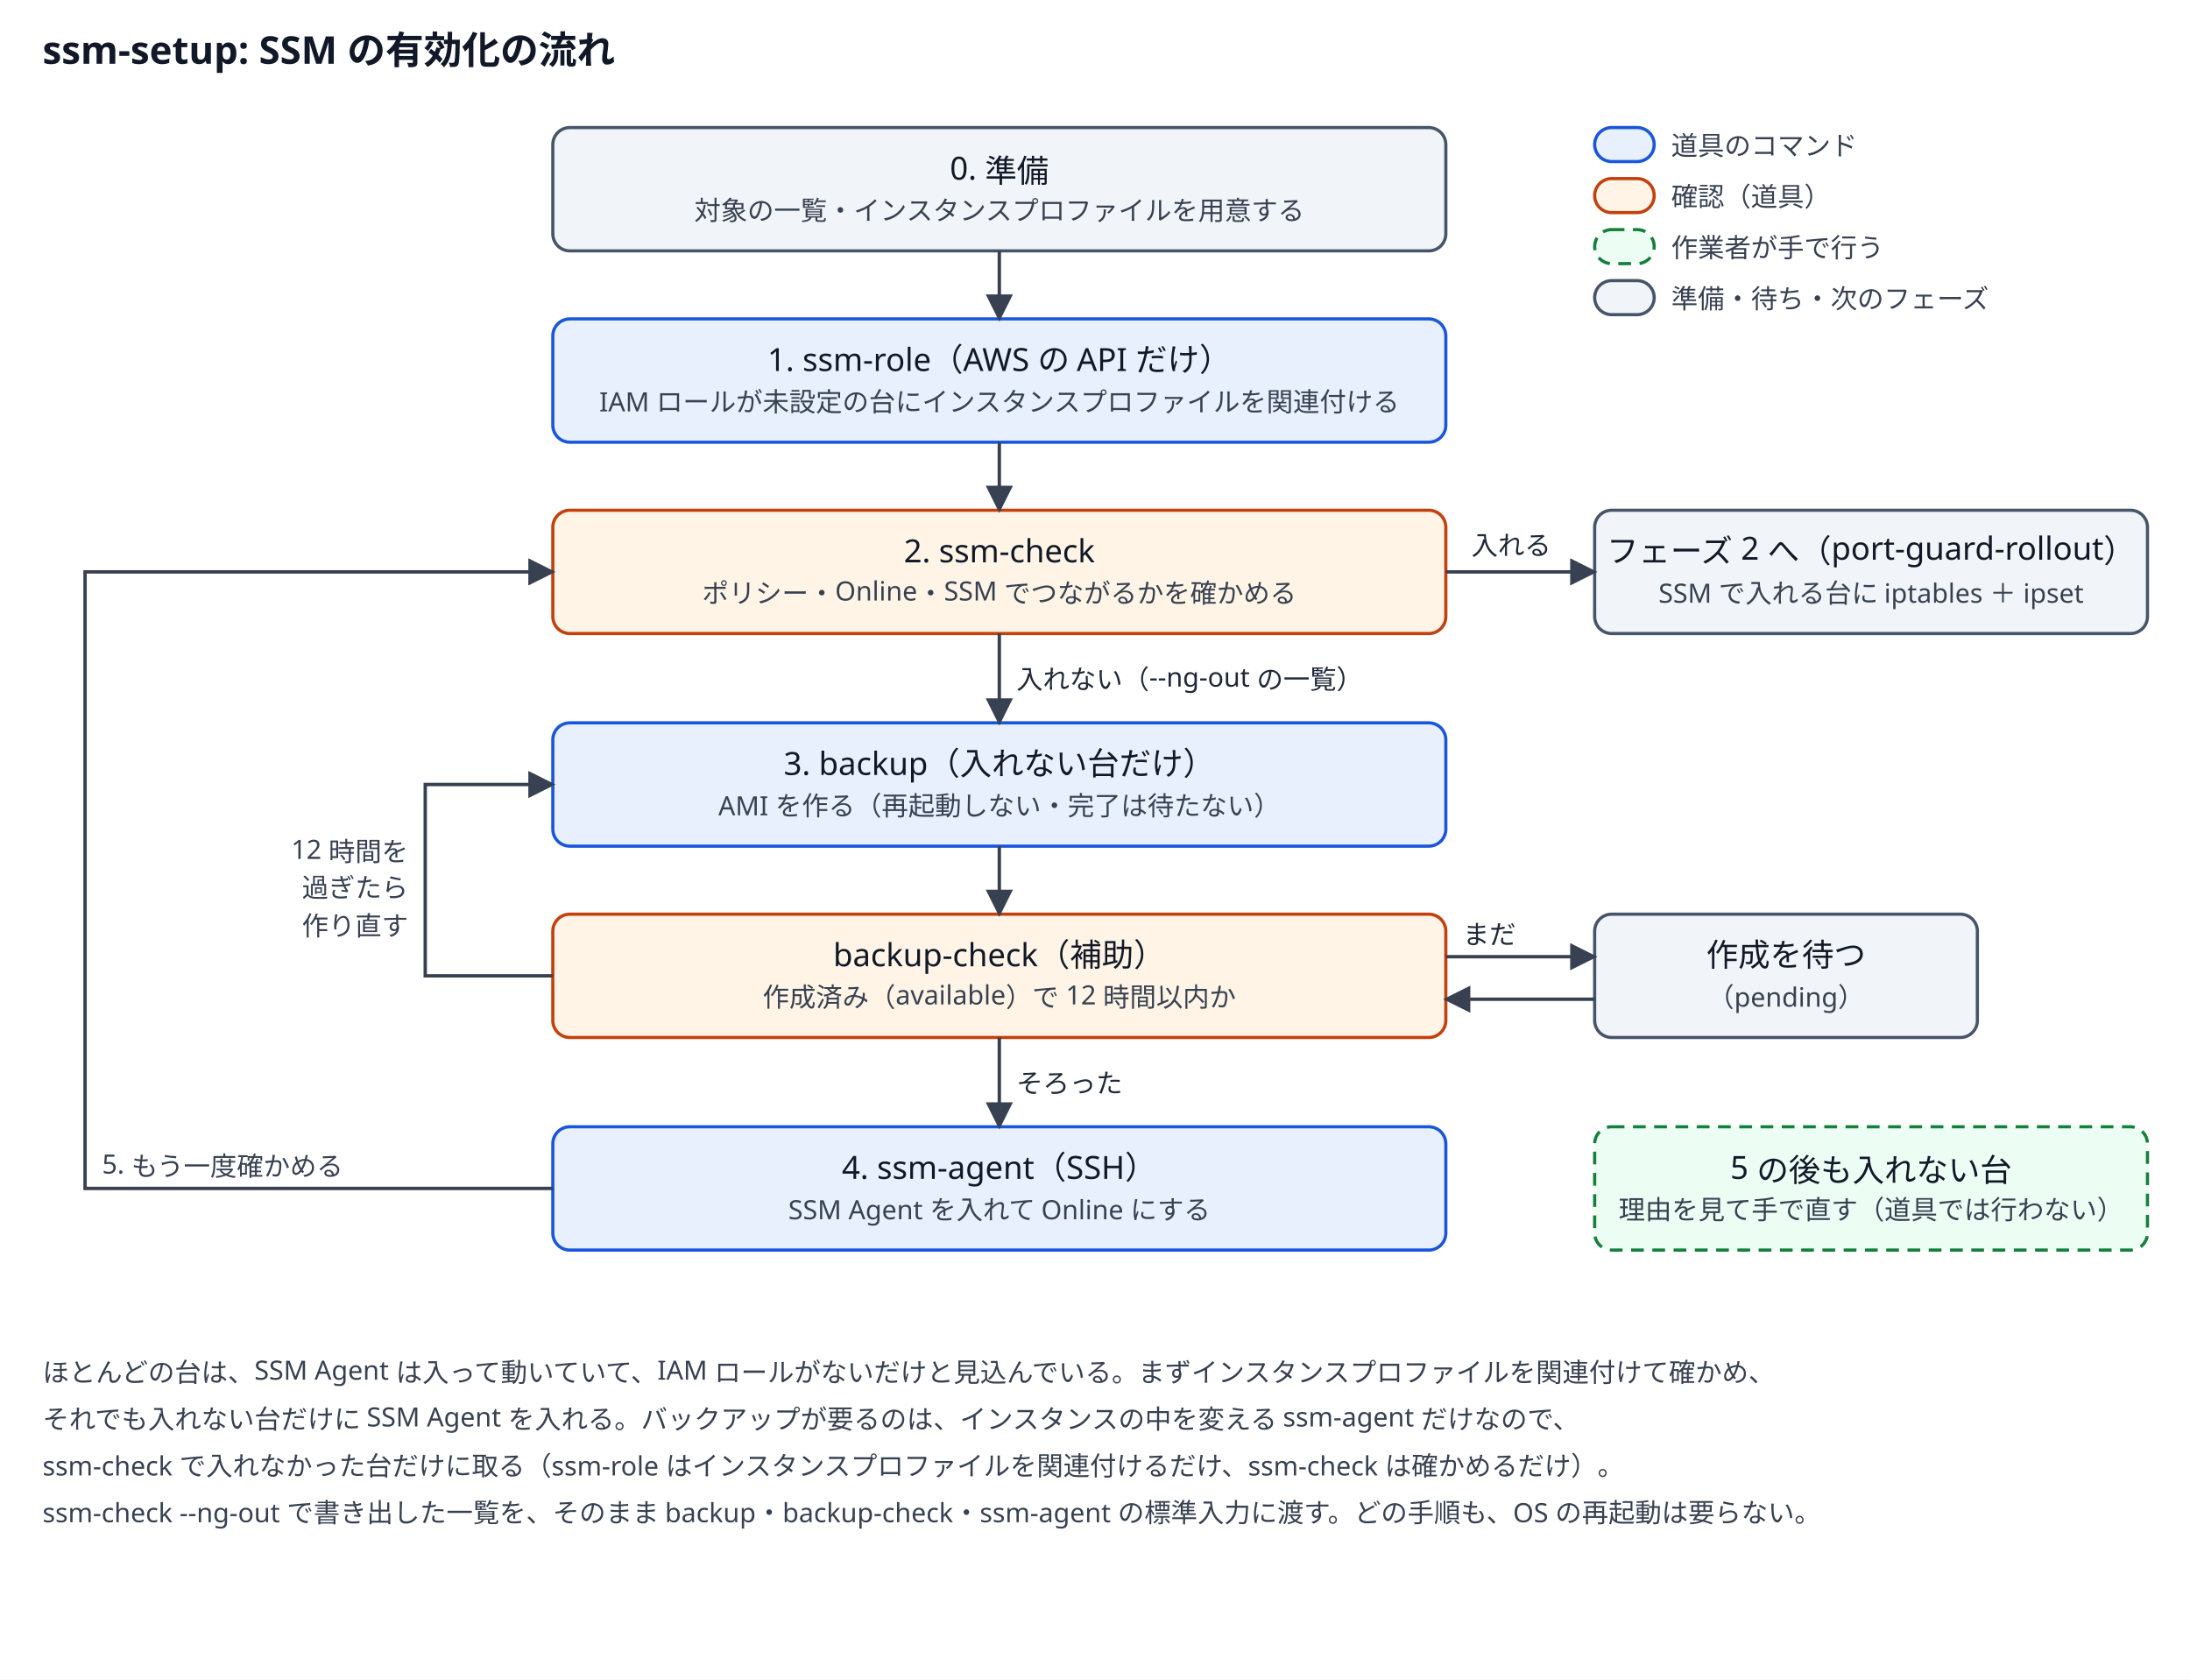
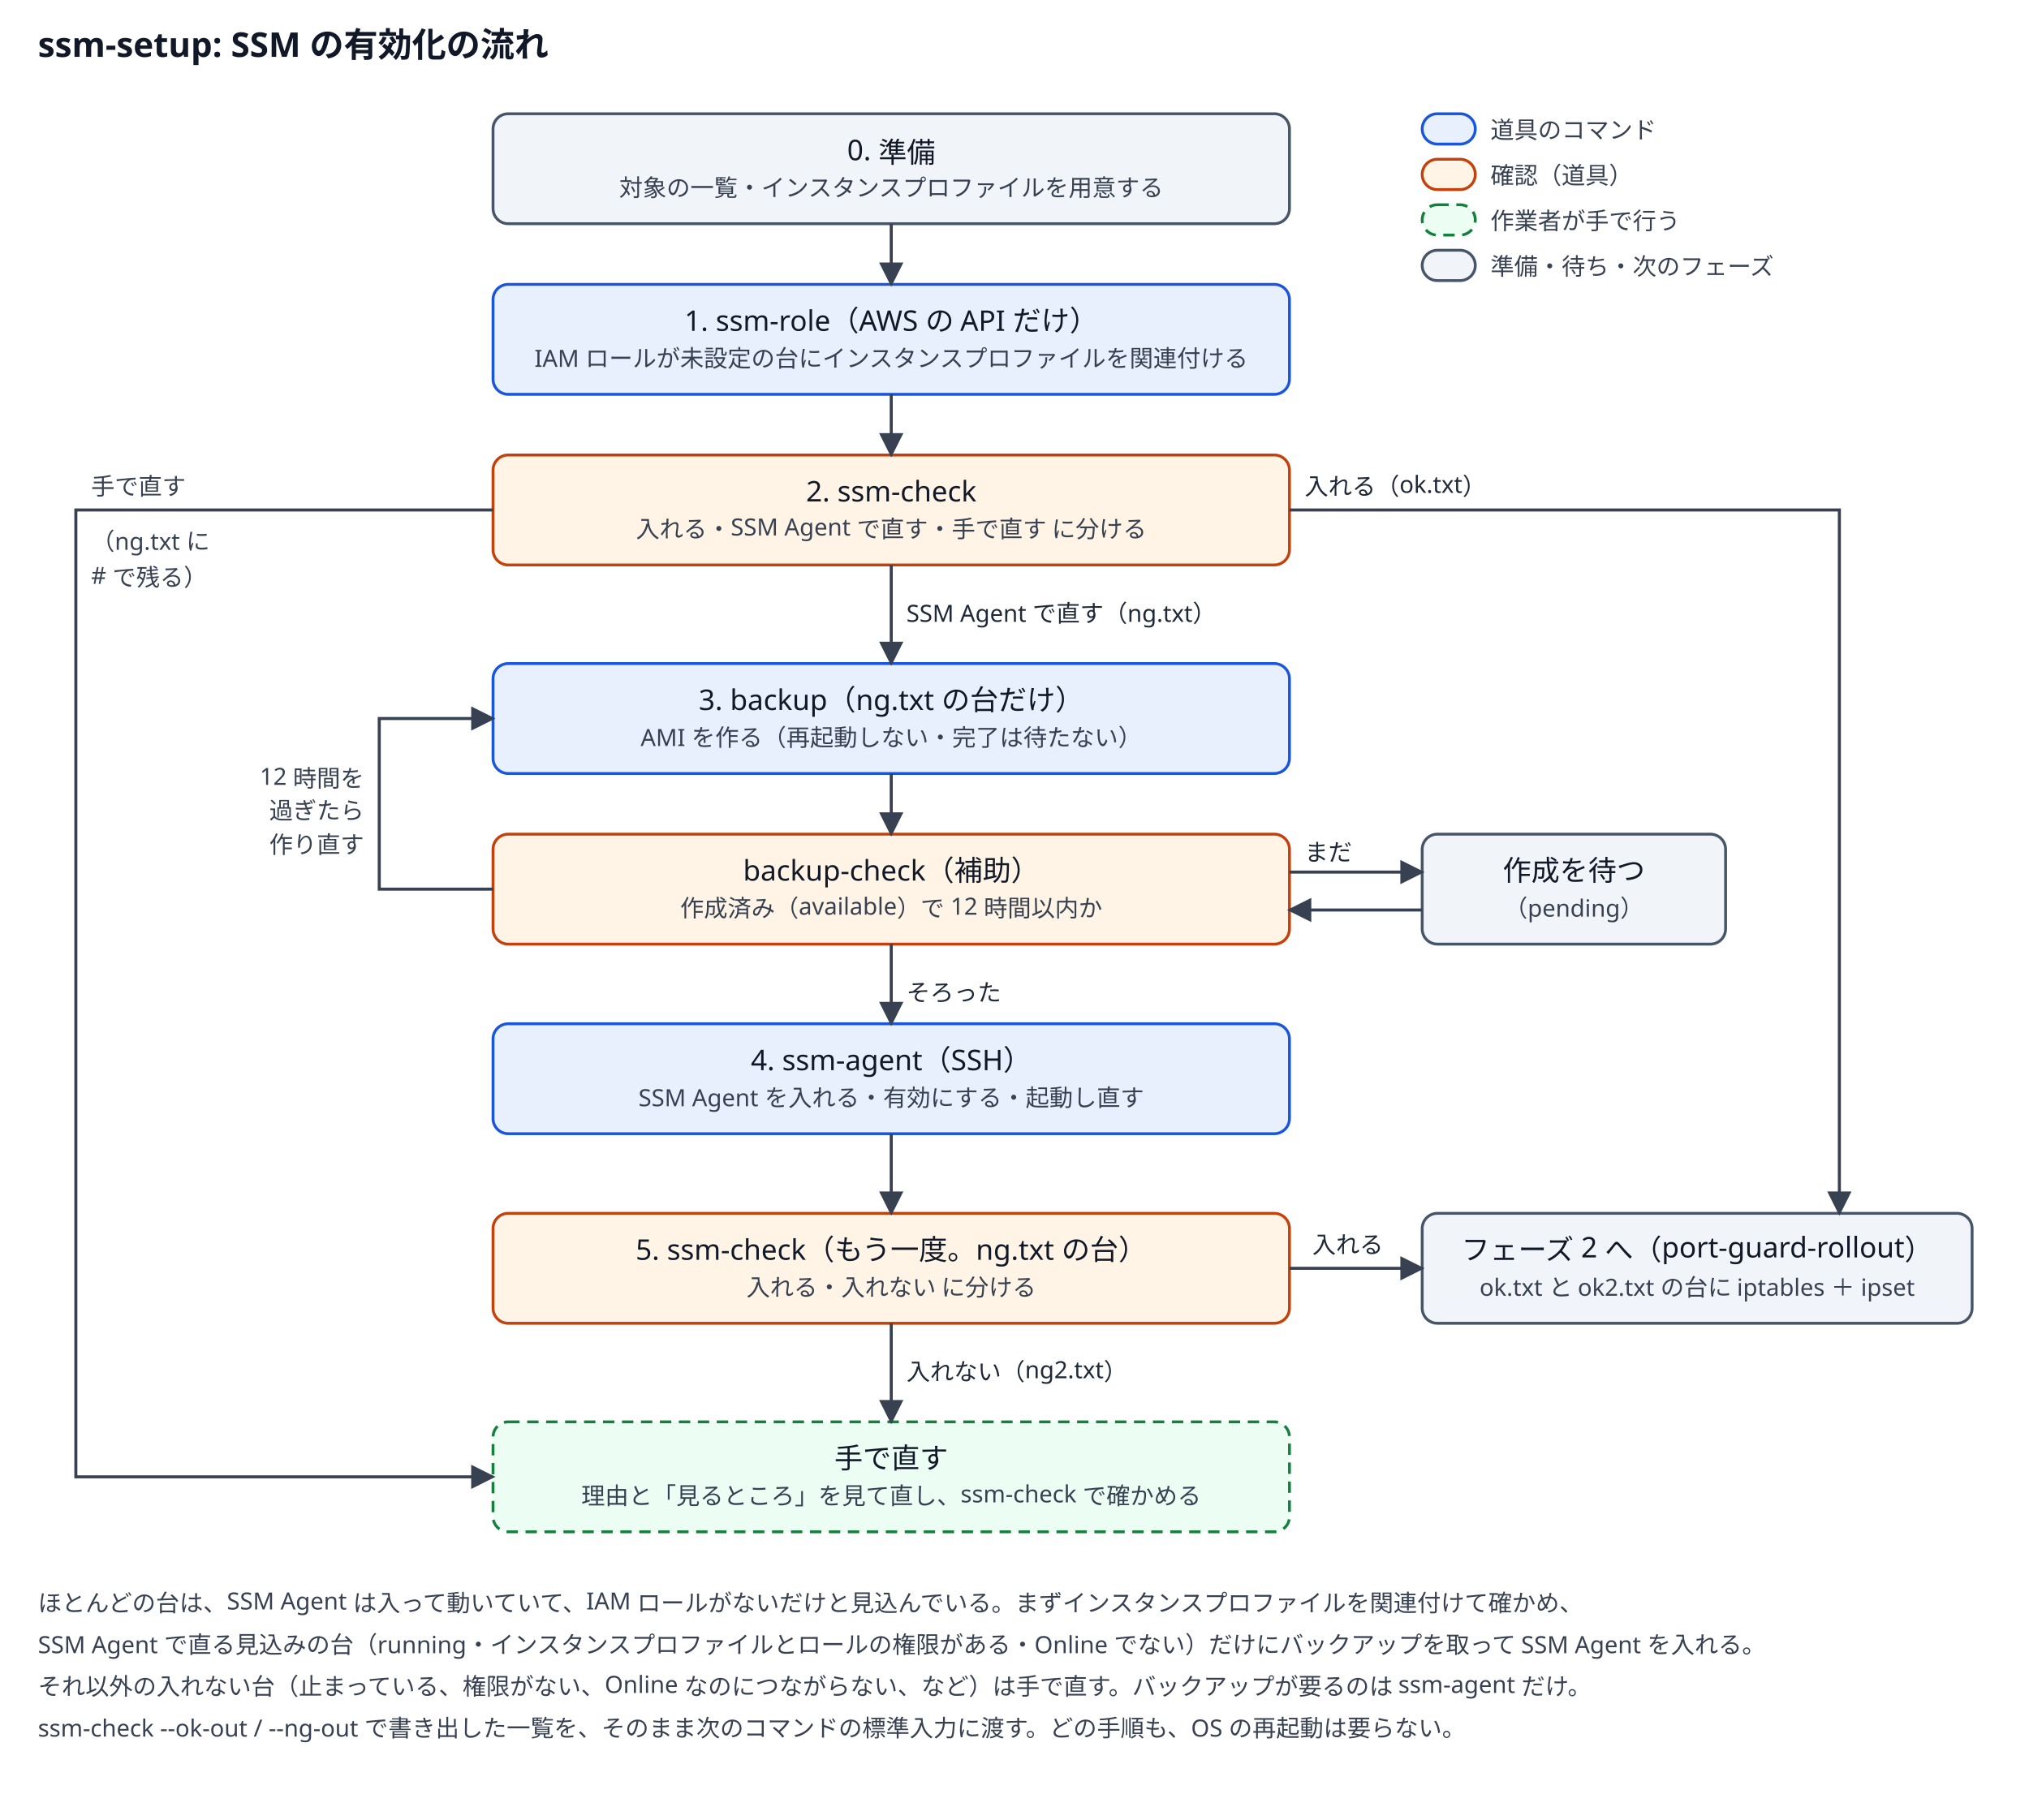
- <svg xmlns="http://www.w3.org/2000/svg" width="1030" height="790" viewBox="0 0 1030 790" role="img">
+ <svg xmlns="http://www.w3.org/2000/svg" width="1070" height="960" viewBox="0 0 1070 960" role="img">
  <style>
    .bg { fill: #ffffff; }
    .box { stroke-width: 1.5; rx: 8; }
    .command { fill: #e8f0fe; stroke: #1a56db; }
    .check { fill: #fff4e5; stroke: #c2410c; }
    .manual { fill: #ecfdf3; stroke: #15803d; stroke-dasharray: 6 4; }
    .done { fill: #f1f5f9; stroke: #475569; }
    .ok { fill: #dcfce7; stroke: #15803d; }
    .ng { fill: #fee2e2; stroke: #b91c1c; }
    .note { fill: #fafafa; stroke: #9ca3af; stroke-dasharray: 3 3; }
    text { font-family: "Hiragino Sans", "Noto Sans JP", "Yu Gothic", sans-serif; fill: #111827; }
    .t { font-size: 15px; }
    .s { font-size: 12.5px; fill: #374151; }
    .lbl { font-size: 12.5px; fill: #1f2937; }
    .title { font-size: 18px; font-weight: bold; }
    .edge { stroke: #374151; stroke-width: 1.6; fill: none; marker-end: url(#arrow); }
    .bracket { stroke: #6b7280; stroke-width: 1.4; fill: none; }
  </style>
  <defs>
    <marker id="arrow" viewBox="0 0 10 10" refX="9" refY="5" markerWidth="8" markerHeight="8" orient="auto-start-reverse">
      <path d="M 0 0 L 10 5 L 0 10 z" fill="#374151" />
    </marker>
  </defs>
-   <rect class="bg" x="0" y="0" width="1030" height="790" />
+   <rect class="bg" x="0" y="0" width="1070" height="960" />
  <text class="title" x="20" y="30">ssm-setup: SSM の有効化の流れ</text>
  <rect class="box done" x="260" y="60" width="420" height="58" />
  <text class="t" x="470.0" y="84.5" text-anchor="middle">0. 準備</text>
  <text class="s" x="470.0" y="103.5" text-anchor="middle">対象の一覧・インスタンスプロファイルを用意する</text>
  <rect class="box command" x="260" y="150" width="420" height="58" />
  <text class="t" x="470.0" y="174.5" text-anchor="middle">1. ssm-role（AWS の API だけ）</text>
  <text class="s" x="470.0" y="193.5" text-anchor="middle">IAM ロールが未設定の台にインスタンスプロファイルを関連付ける</text>
  <rect class="box check" x="260" y="240" width="420" height="58" />
  <text class="t" x="470.0" y="264.5" text-anchor="middle">2. ssm-check</text>
-   <text class="s" x="470.0" y="283.5" text-anchor="middle">ポリシー・Online・SSM でつながるかを確かめる</text>
-   <rect class="box command" x="260" y="340" width="420" height="58" />
-   <text class="t" x="470.0" y="364.5" text-anchor="middle">3. backup（入れない台だけ）</text>
-   <text class="s" x="470.0" y="383.5" text-anchor="middle">AMI を作る（再起動しない・完了は待たない）</text>
-   <rect class="box check" x="260" y="430" width="420" height="58" />
-   <text class="t" x="470.0" y="454.5" text-anchor="middle">backup-check（補助）</text>
-   <text class="s" x="470.0" y="473.5" text-anchor="middle">作成済み（available）で 12 時間以内か</text>
-   <rect class="box command" x="260" y="530" width="420" height="58" />
-   <text class="t" x="470.0" y="554.5" text-anchor="middle">4. ssm-agent（SSH）</text>
-   <text class="s" x="470.0" y="573.5" text-anchor="middle">SSM Agent を入れて Online にする</text>
+   <text class="s" x="470.0" y="283.5" text-anchor="middle">入れる・SSM Agent で直す・手で直す に分ける</text>
+   <rect class="box command" x="260" y="350" width="420" height="58" />
+   <text class="t" x="470.0" y="374.5" text-anchor="middle">3. backup（ng.txt の台だけ）</text>
+   <text class="s" x="470.0" y="393.5" text-anchor="middle">AMI を作る（再起動しない・完了は待たない）</text>
+   <rect class="box check" x="260" y="440" width="420" height="58" />
+   <text class="t" x="470.0" y="464.5" text-anchor="middle">backup-check（補助）</text>
+   <text class="s" x="470.0" y="483.5" text-anchor="middle">作成済み（available）で 12 時間以内か</text>
+   <rect class="box command" x="260" y="540" width="420" height="58" />
+   <text class="t" x="470.0" y="564.5" text-anchor="middle">4. ssm-agent（SSH）</text>
+   <text class="s" x="470.0" y="583.5" text-anchor="middle">SSM Agent を入れる・有効にする・起動し直す</text>
+   <rect class="box check" x="260" y="640" width="420" height="58" />
+   <text class="t" x="470.0" y="664.5" text-anchor="middle">5. ssm-check（もう一度。ng.txt の台）</text>
+   <text class="s" x="470.0" y="683.5" text-anchor="middle">入れる・入れない に分ける</text>
+   <rect class="box manual" x="260" y="750" width="420" height="58" />
+   <text class="t" x="470.0" y="774.5" text-anchor="middle">手で直す</text>
+   <text class="s" x="470.0" y="793.5" text-anchor="middle">理由と「見るところ」を見て直し、ssm-check で確かめる</text>
  <path class="edge" d="M 470.0 118 L 470.0 150" />
  <path class="edge" d="M 470.0 208 L 470.0 240" />
-   <path class="edge" d="M 470.0 298 L 470.0 340" />
-   <text class="lbl" x="478.0" y="324" text-anchor="start">入れない（--ng-out の一覧）</text>
-   <path class="edge" d="M 470.0 398 L 470.0 430" />
-   <path class="edge" d="M 470.0 488 L 470.0 530" />
-   <text class="lbl" x="478.0" y="514" text-anchor="start">そろった</text>
-   <rect class="box done" x="750" y="240" width="260" height="58" />
-   <text class="t" x="880.0" y="264.5" text-anchor="middle">フェーズ 2 へ（port-guard-rollout）</text>
-   <text class="s" x="880.0" y="283.5" text-anchor="middle">SSM で入れる台に iptables ＋ ipset</text>
-   <path class="edge" d="M 680 269 L 750 269" />
-   <text class="lbl" x="692" y="261" text-anchor="start">入れる</text>
-   <rect class="box done" x="750" y="430" width="180" height="58" />
-   <text class="t" x="840.0" y="454.5" text-anchor="middle">作成を待つ</text>
-   <text class="s" x="840.0" y="473.5" text-anchor="middle">（pending）</text>
-   <path class="edge" d="M 680 450 L 750 450" />
-   <text class="lbl" x="688" y="444" text-anchor="start">まだ</text>
-   <path class="edge" d="M 750 470 L 680 470" />
-   <path class="edge" d="M 260 459 L 200 459 L 200 369 L 260 369" />
-   <text class="s" x="192" y="404" text-anchor="end">12 時間を</text>
-   <text class="s" x="192" y="422" text-anchor="end">過ぎたら</text>
-   <text class="s" x="192" y="440" text-anchor="end">作り直す</text>
-   <path class="edge" d="M 260 559 L 40 559 L 40 269 L 260 269" />
-   <text class="s" x="48" y="552" text-anchor="start">5. もう一度確かめる</text>
-   <rect class="box manual" x="750" y="530" width="260" height="58" />
-   <text class="t" x="880.0" y="554.5" text-anchor="middle">5 の後も入れない台</text>
-   <text class="s" x="880.0" y="573.5" text-anchor="middle">理由を見て手で直す（道具では行わない）</text>
+   <path class="edge" d="M 470.0 298 L 470.0 350" />
+   <text class="lbl" x="478.0" y="328" text-anchor="start">SSM Agent で直す（ng.txt）</text>
+   <path class="edge" d="M 470.0 408 L 470.0 440" />
+   <path class="edge" d="M 470.0 498 L 470.0 540" />
+   <text class="lbl" x="478.0" y="528" text-anchor="start">そろった</text>
+   <path class="edge" d="M 470.0 598 L 470.0 640" />
+   <path class="edge" d="M 470.0 698 L 470.0 750" />
+   <text class="lbl" x="478.0" y="728" text-anchor="start">入れない（ng2.txt）</text>
+   <rect class="box done" x="750" y="640" width="290" height="58" />
+   <text class="t" x="895.0" y="664.5" text-anchor="middle">フェーズ 2 へ（port-guard-rollout）</text>
+   <text class="s" x="895.0" y="683.5" text-anchor="middle">ok.txt と ok2.txt の台に iptables ＋ ipset</text>
+   <path class="edge" d="M 680 269 L 970 269 L 970 640" />
+   <text class="lbl" x="688" y="261" text-anchor="start">入れる（ok.txt）</text>
+   <path class="edge" d="M 680 669 L 750 669" />
+   <text class="lbl" x="692" y="661" text-anchor="start">入れる</text>
+   <rect class="box done" x="750" y="440" width="160" height="58" />
+   <text class="t" x="830.0" y="464.5" text-anchor="middle">作成を待つ</text>
+   <text class="s" x="830.0" y="483.5" text-anchor="middle">（pending）</text>
+   <path class="edge" d="M 680 460 L 750 460" />
+   <text class="lbl" x="688" y="454" text-anchor="start">まだ</text>
+   <path class="edge" d="M 750 480 L 680 480" />
+   <path class="edge" d="M 260 469 L 200 469 L 200 379 L 260 379" />
+   <text class="s" x="192" y="414" text-anchor="end">12 時間を</text>
+   <text class="s" x="192" y="432" text-anchor="end">過ぎたら</text>
+   <text class="s" x="192" y="450" text-anchor="end">作り直す</text>
+   <path class="edge" d="M 260 269 L 40 269 L 40 779 L 260 779" />
+   <text class="s" x="48" y="261" text-anchor="start">手で直す</text>
+   <text class="s" x="48" y="290" text-anchor="start">（ng.txt に</text>
+   <text class="s" x="48" y="308" text-anchor="start"># で残る）</text>
  <rect class="box command" x="750" y="60" width="28" height="16" />
  <text class="s" x="786" y="73" text-anchor="start">道具のコマンド</text>
  <rect class="box check" x="750" y="84" width="28" height="16" />
  <text class="s" x="786" y="97" text-anchor="start">確認（道具）</text>
  <rect class="box manual" x="750" y="108" width="28" height="16" />
  <text class="s" x="786" y="121" text-anchor="start">作業者が手で行う</text>
  <rect class="box done" x="750" y="132" width="28" height="16" />
  <text class="s" x="786" y="145" text-anchor="start">準備・待ち・次のフェーズ</text>
-   <text class="s" x="20" y="650" text-anchor="start">ほとんどの台は、SSM Agent は入って動いていて、IAM ロールがないだけと見込んでいる。まずインスタンスプロファイルを関連付けて確かめ、</text>
-   <text class="s" x="20" y="672" text-anchor="start">それでも入れない台だけに SSM Agent を入れる。バックアップが要るのは、インスタンスの中を変える ssm-agent だけなので、</text>
-   <text class="s" x="20" y="694" text-anchor="start">ssm-check で入れなかった台だけに取る（ssm-role はインスタンスプロファイルを関連付けるだけ、ssm-check は確かめるだけ）。</text>
-   <text class="s" x="20" y="716" text-anchor="start">ssm-check --ng-out で書き出した一覧を、そのまま backup・backup-check・ssm-agent の標準入力に渡す。どの手順も、OS の再起動は要らない。</text>
+   <text class="s" x="20" y="850" text-anchor="start">ほとんどの台は、SSM Agent は入って動いていて、IAM ロールがないだけと見込んでいる。まずインスタンスプロファイルを関連付けて確かめ、</text>
+   <text class="s" x="20" y="872" text-anchor="start">SSM Agent で直る見込みの台（running・インスタンスプロファイルとロールの権限がある・Online でない）だけにバックアップを取って SSM Agent を入れる。</text>
+   <text class="s" x="20" y="894" text-anchor="start">それ以外の入れない台（止まっている、権限がない、Online なのにつながらない、など）は手で直す。バックアップが要るのは ssm-agent だけ。</text>
+   <text class="s" x="20" y="916" text-anchor="start">ssm-check --ok-out / --ng-out で書き出した一覧を、そのまま次のコマンドの標準入力に渡す。どの手順も、OS の再起動は要らない。</text>
</svg>
